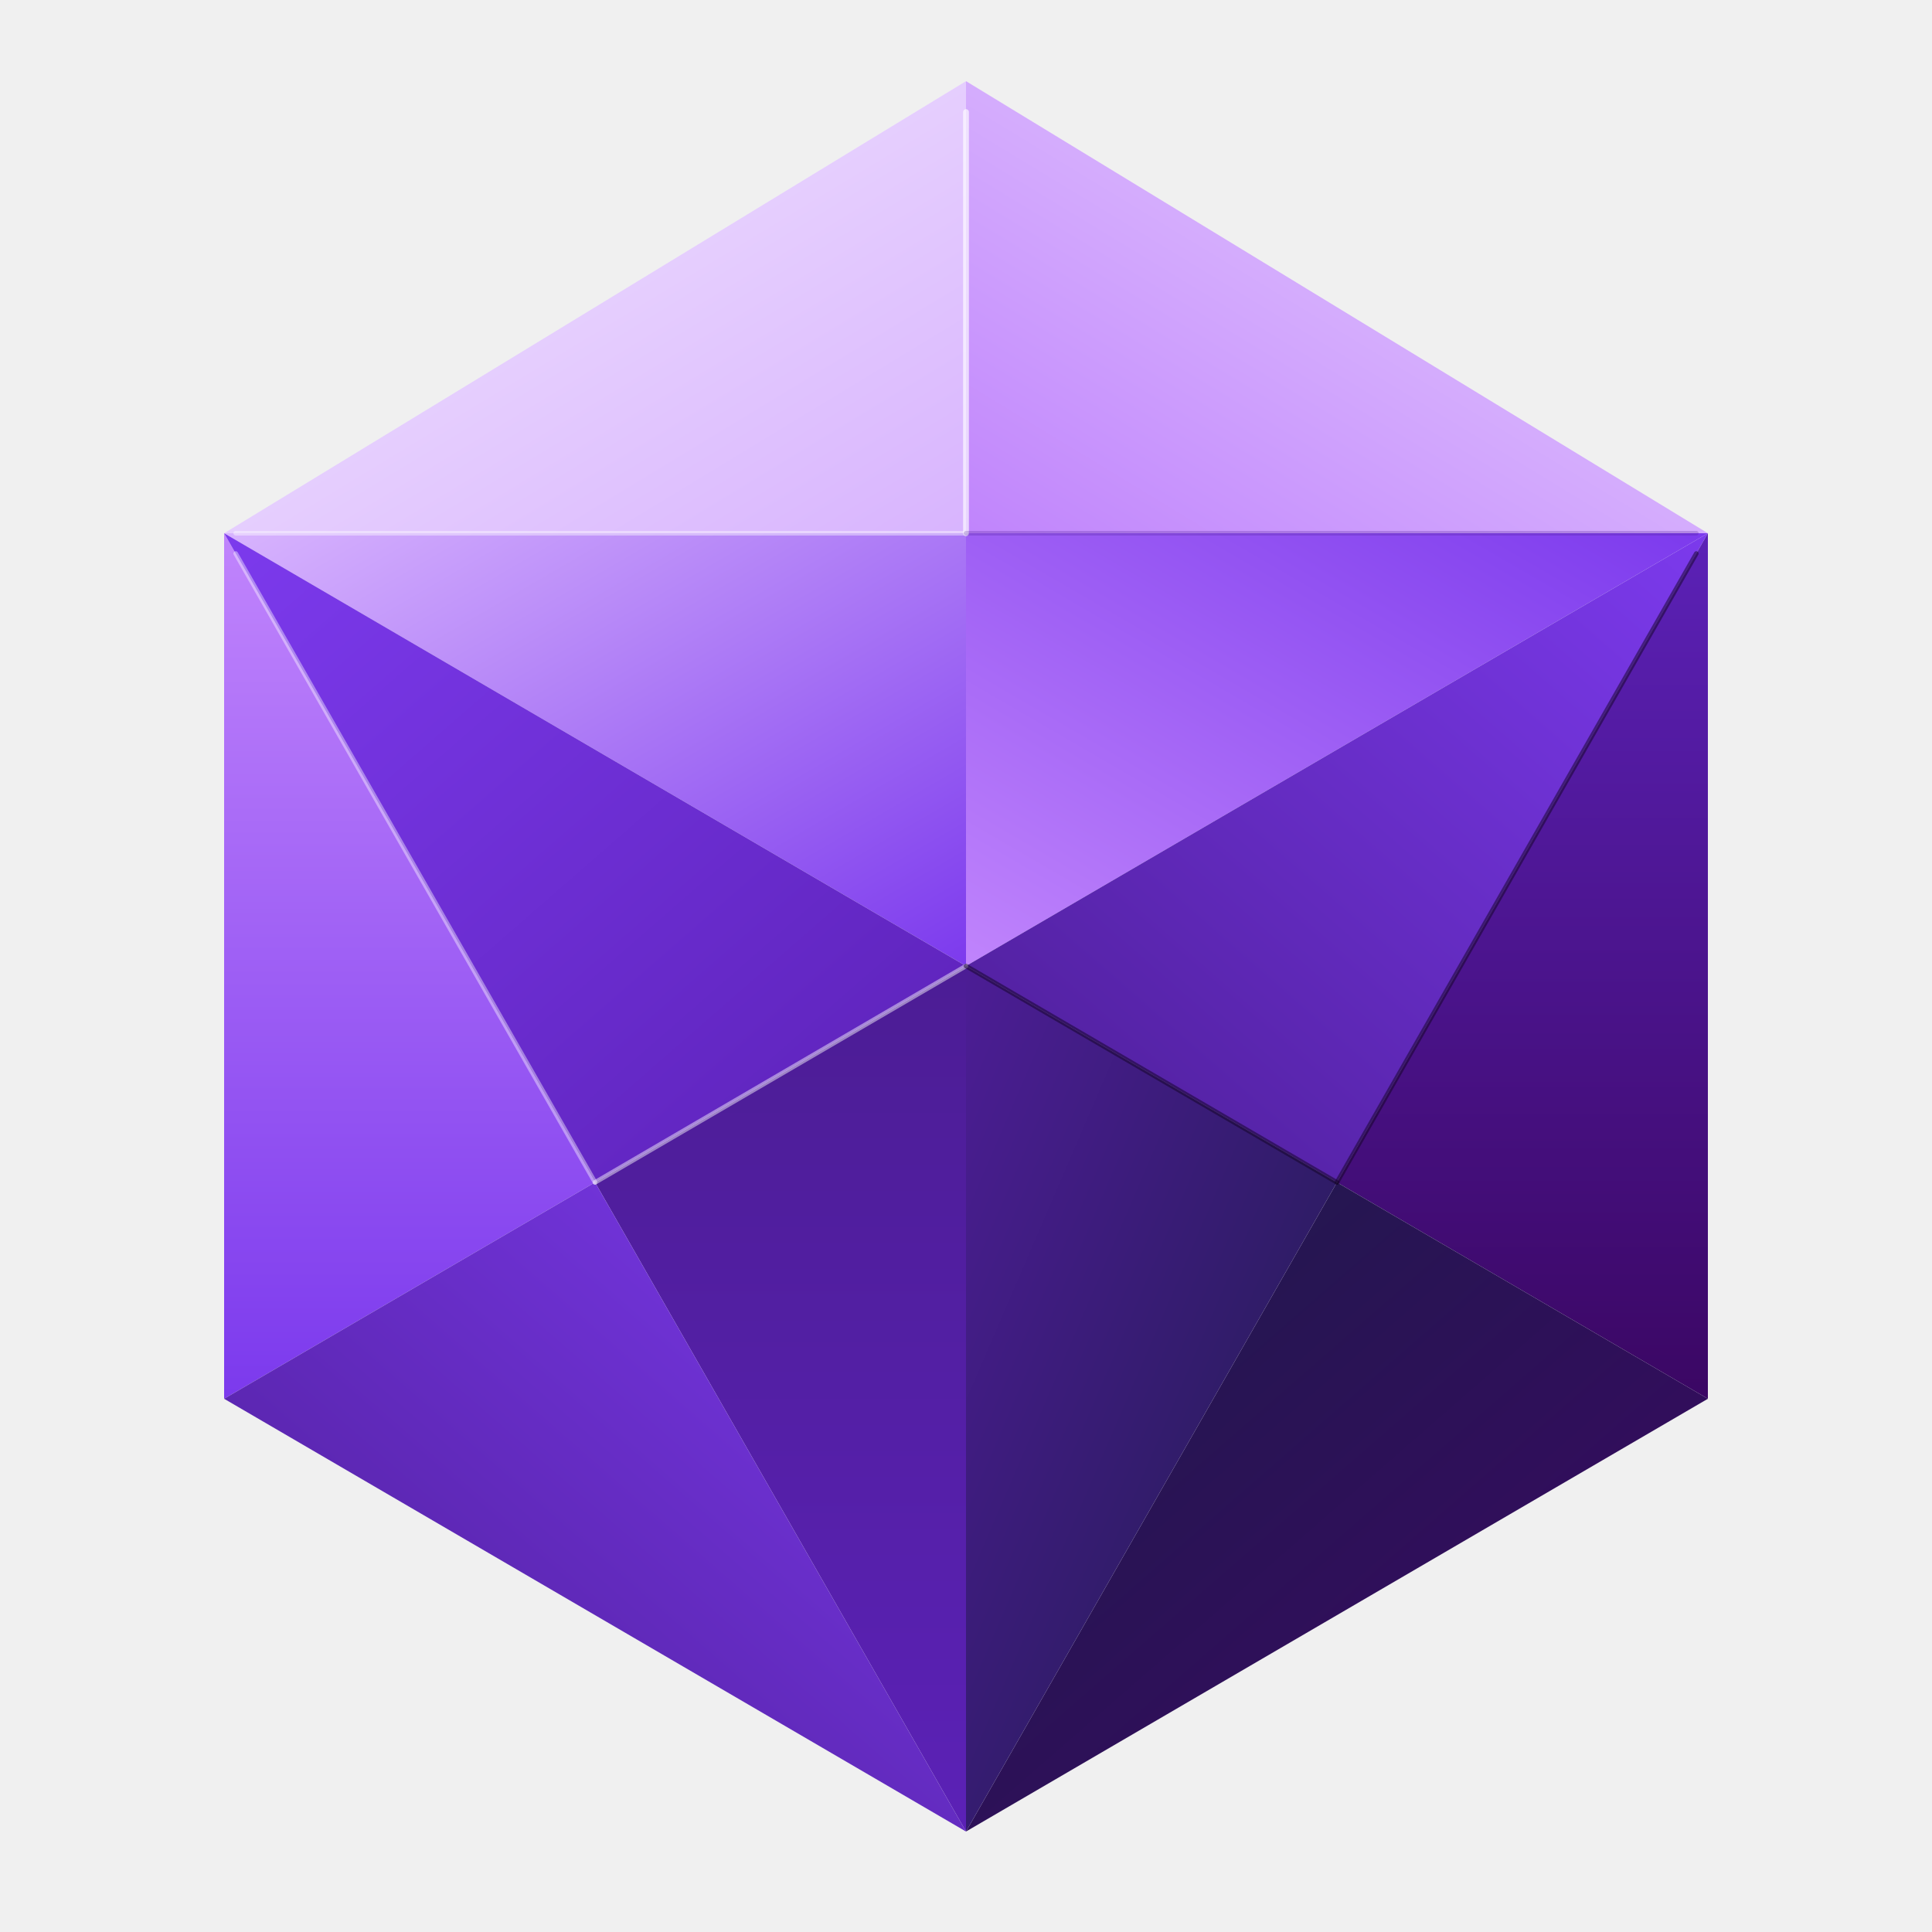
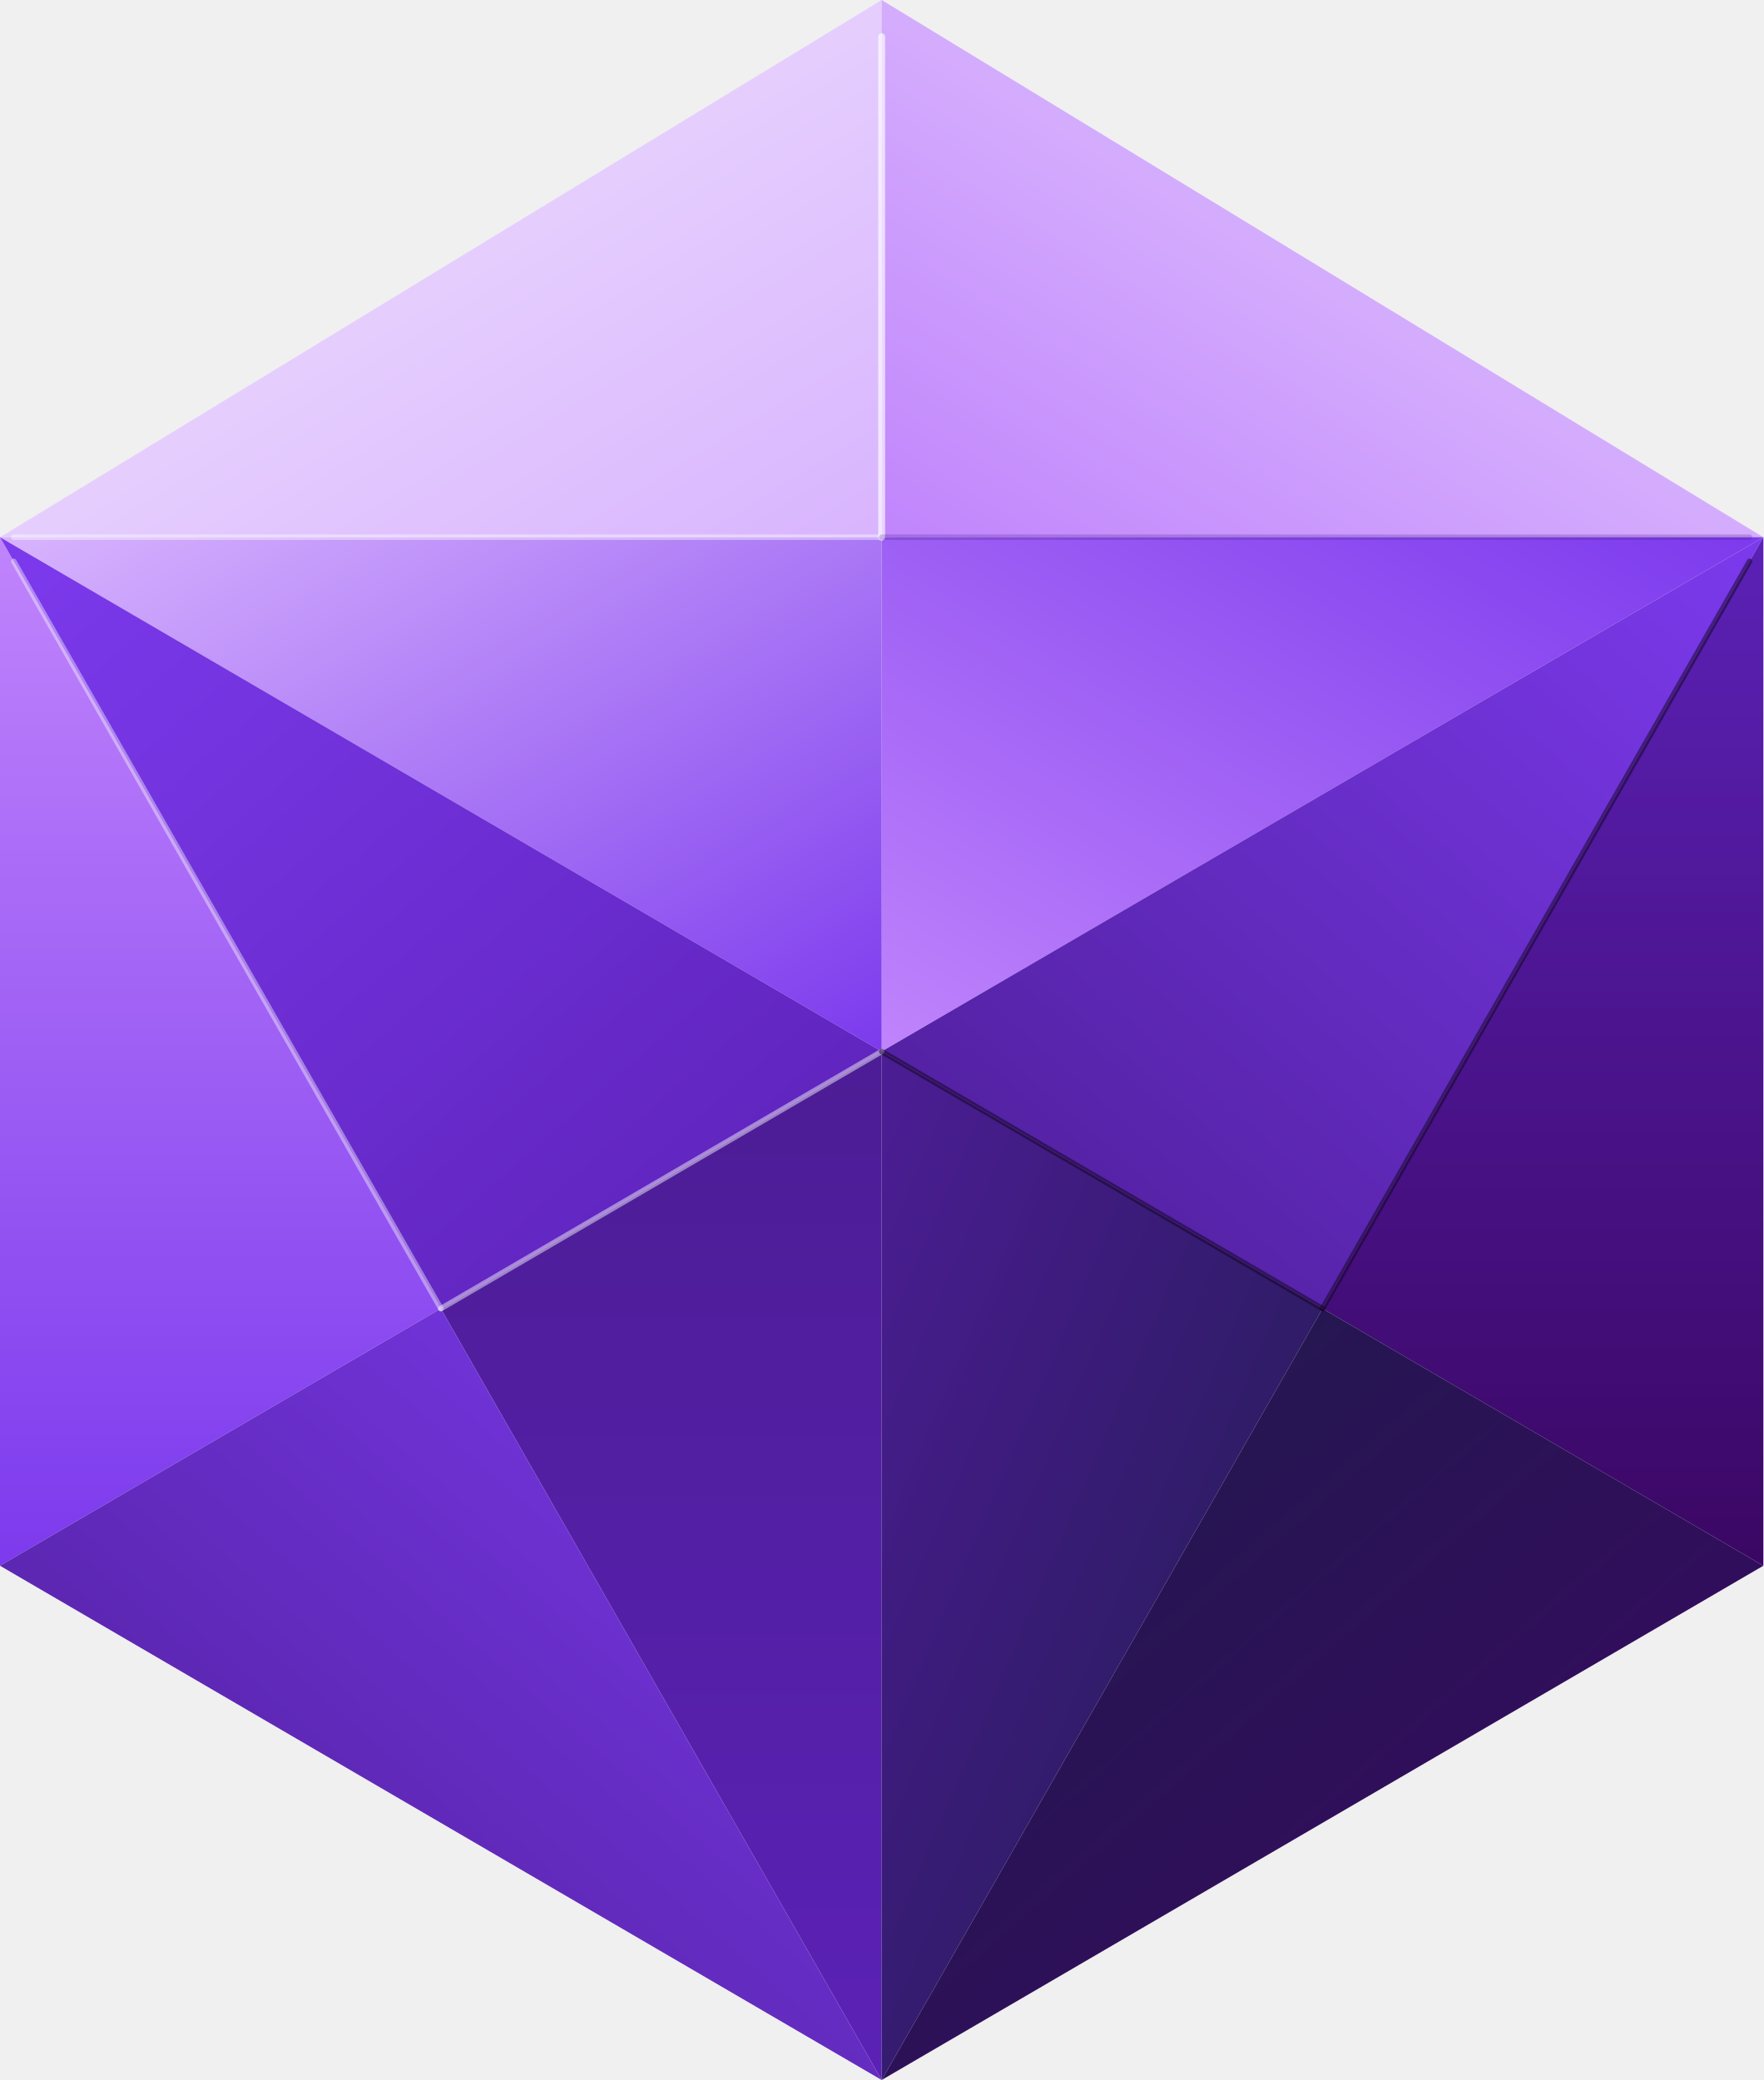
- <svg xmlns="http://www.w3.org/2000/svg" viewBox="0 0 500 500" width="100%" height="100%">
+ <svg xmlns="http://www.w3.org/2000/svg" viewBox="58 21 384 453" width="100%" height="100%">
  <defs>
    <linearGradient id="top1" x1="0%" y1="0%" x2="100%" y2="100%">
      <stop offset="0%" stop-color="#F3E8FF" />
      <stop offset="100%" stop-color="#D8B4FE" />
    </linearGradient>
    <linearGradient id="top2" x1="100%" y1="0%" x2="0%" y2="100%">
      <stop offset="0%" stop-color="#E9D5FF" />
      <stop offset="100%" stop-color="#C084FC" />
    </linearGradient>
    <linearGradient id="top3" x1="0%" y1="100%" x2="100%" y2="0%">
      <stop offset="0%" stop-color="#C084FC" />
      <stop offset="100%" stop-color="#7C3AED" />
    </linearGradient>
    <linearGradient id="top4" x1="0%" y1="0%" x2="100%" y2="100%">
      <stop offset="0%" stop-color="#D8B4FE" />
      <stop offset="100%" stop-color="#7C3AED" />
    </linearGradient>
    <linearGradient id="left1" x1="0%" y1="0%" x2="0%" y2="100%">
      <stop offset="0%" stop-color="#C084FC" />
      <stop offset="100%" stop-color="#7C3AED" />
    </linearGradient>
    <linearGradient id="left2" x1="0%" y1="0%" x2="100%" y2="100%">
      <stop offset="0%" stop-color="#7C3AED" />
      <stop offset="100%" stop-color="#5B21B6" />
    </linearGradient>
    <linearGradient id="left3" x1="0%" y1="100%" x2="0%" y2="0%">
      <stop offset="0%" stop-color="#5B21B6" />
      <stop offset="100%" stop-color="#4C1D95" />
    </linearGradient>
    <linearGradient id="left4" x1="100%" y1="0%" x2="0%" y2="100%">
      <stop offset="0%" stop-color="#7C3AED" />
      <stop offset="100%" stop-color="#4C1D95" />
    </linearGradient>
    <linearGradient id="right1" x1="100%" y1="0%" x2="0%" y2="100%">
      <stop offset="0%" stop-color="#7C3AED" />
      <stop offset="100%" stop-color="#4C1D95" />
    </linearGradient>
    <linearGradient id="right2" x1="0%" y1="0%" x2="0%" y2="100%">
      <stop offset="0%" stop-color="#5B21B6" />
      <stop offset="100%" stop-color="#3B0764" />
    </linearGradient>
    <linearGradient id="right3" x1="100%" y1="100%" x2="0%" y2="0%">
      <stop offset="0%" stop-color="#3B0764" />
      <stop offset="100%" stop-color="#1E1B4B" />
    </linearGradient>
    <linearGradient id="right4" x1="0%" y1="0%" x2="100%" y2="100%">
      <stop offset="0%" stop-color="#4C1D95" />
      <stop offset="100%" stop-color="#1E1B4B" />
    </linearGradient>
  </defs>
  <g>
    <polygon points="250,21 58,138 250,138" fill="url(#top1)" />
    <polygon points="250,21 442,138 250,138" fill="url(#top2)" />
    <polygon points="442,138 250,250 250,138" fill="url(#top3)" />
    <polygon points="58,138 250,250 250,138" fill="url(#top4)" />
    <polygon points="58,138 154,306 58,362" fill="url(#left1)" />
    <polygon points="58,138 250,250 154,306" fill="url(#left2)" />
    <polygon points="250,250 250,474 154,306" fill="url(#left3)" />
    <polygon points="58,362 250,474 154,306" fill="url(#left4)" />
    <polygon points="250,250 442,138 346,306" fill="url(#right1)" />
    <polygon points="442,138 442,362 346,306" fill="url(#right2)" />
    <polygon points="442,362 250,474 346,306" fill="url(#right3)" />
    <polygon points="250,250 250,474 346,306" fill="url(#right4)" />
    <line x1="250" y1="29" x2="250" y2="138" stroke="#FFFFFF" stroke-width="1.5" stroke-linecap="round" opacity="0.65" />
    <line x1="61" y1="138" x2="250" y2="138" stroke="#FFFFFF" stroke-width="1.2" stroke-linecap="round" opacity="0.4" />
    <line x1="61" y1="143.25" x2="154" y2="306" stroke="#FFFFFF" stroke-width="1.2" stroke-linecap="round" opacity="0.4" />
    <line x1="250" y1="250" x2="154" y2="306" stroke="#FFFFFF" stroke-width="1.2" stroke-linecap="round" opacity="0.45" />
    <line x1="439" y1="143.25" x2="346" y2="306" stroke="#120224" stroke-width="1.2" stroke-linecap="round" opacity="0.5" />
    <line x1="250" y1="250" x2="346" y2="306" stroke="#120224" stroke-width="1.2" stroke-linecap="round" opacity="0.5" />
    <line x1="439" y1="138" x2="250" y2="138" stroke="#4C1D95" stroke-width="1.2" stroke-linecap="round" opacity="0.25" />
  </g>
</svg>
